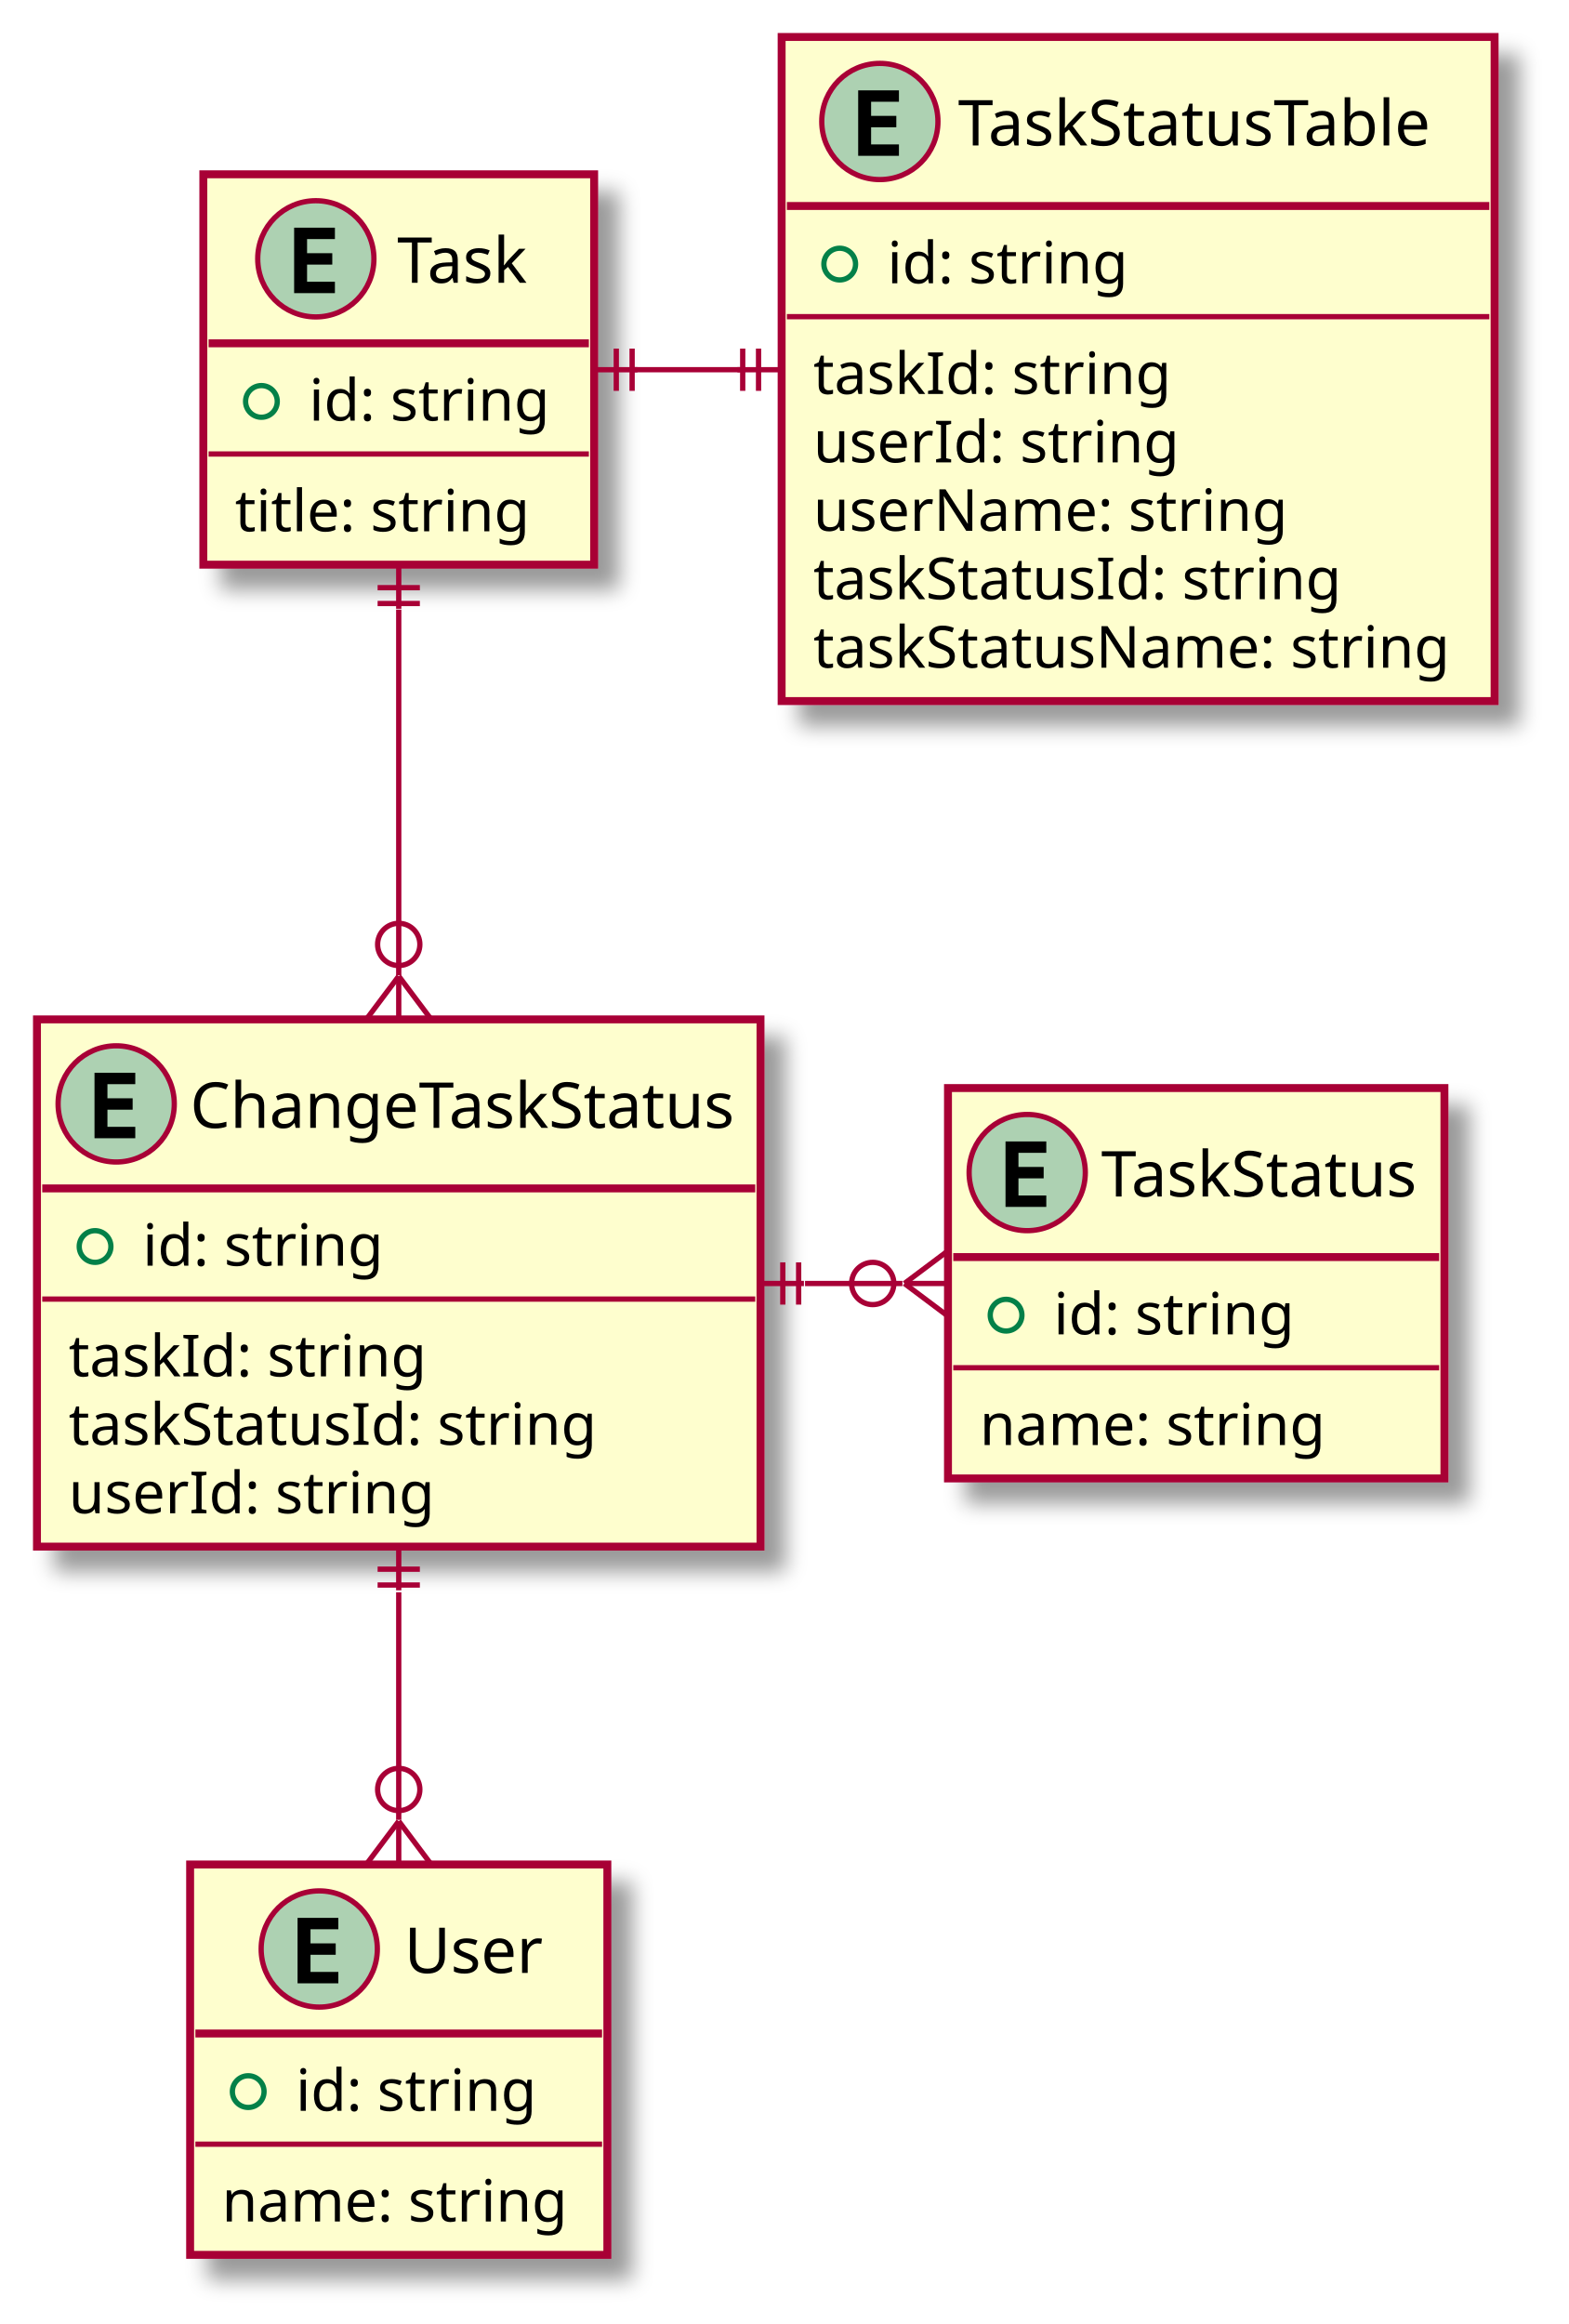
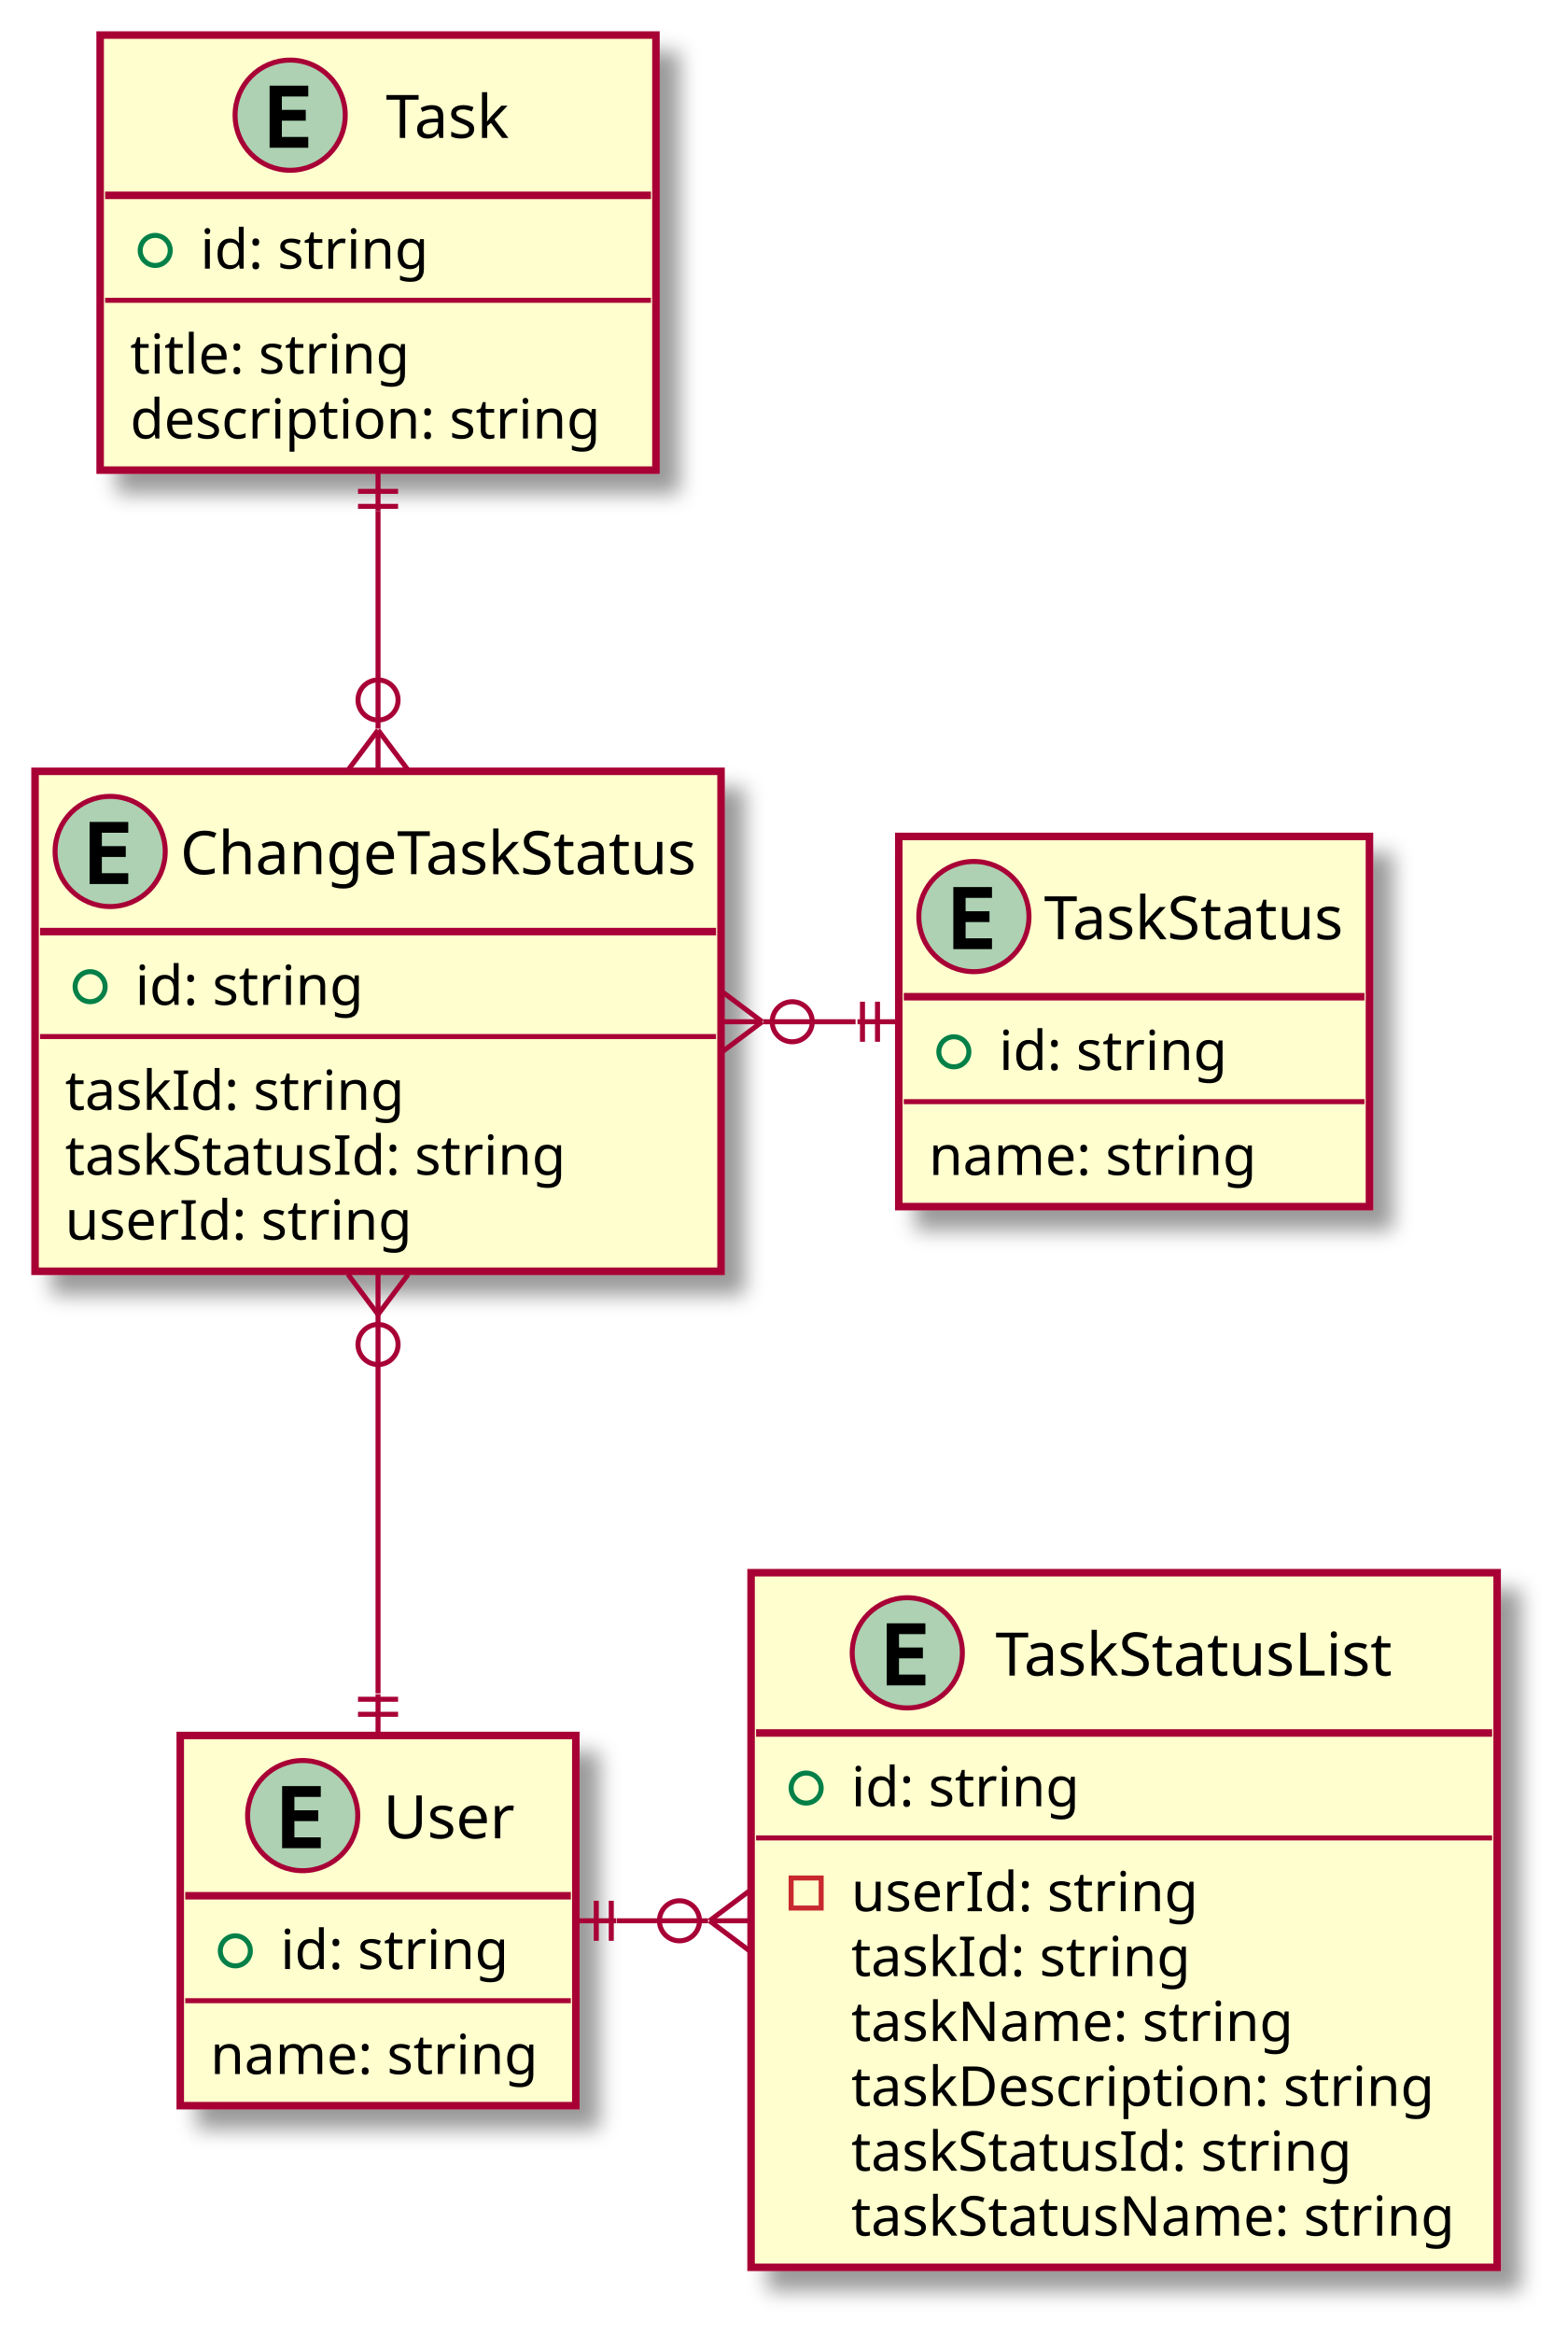
- <svg xmlns="http://www.w3.org/2000/svg" xlink="http://www.w3.org/1999/xlink" contentscripttype="application/ecmascript" contentstyletype="text/css" height="440px" preserveAspectRatio="none" style="width:297px;height:440px;background:#FFFFFF;" version="1.1" viewBox="0 0 297 440" width="297px" zoomAndPan="magnify">
+ <svg xmlns="http://www.w3.org/2000/svg" xlink="http://www.w3.org/1999/xlink" contentscripttype="application/ecmascript" contentstyletype="text/css" height="466px" preserveAspectRatio="none" style="width:313px;height:466px;background:#FFFFFF;" version="1.1" viewBox="0 0 313 466" width="313px" zoomAndPan="magnify">
  <defs>
-     <filter height="300%" id="fkxfnois19w35" width="300%" x="-1" y="-1">
+     <filter height="300%" id="f6rhumgghd6xi" width="300%" x="-1" y="-1">
      <feGaussianBlur result="blurOut" stdDeviation="2.0" />
      <feColorMatrix in="blurOut" result="blurOut2" type="matrix" values="0 0 0 0 0 0 0 0 0 0 0 0 0 0 0 0 0 0 .4 0" />
      <feOffset dx="4.0" dy="4.0" in="blurOut2" result="blurOut3" />
      <feBlend in="SourceGraphic" in2="blurOut3" mode="normal" />
    </filter>
  </defs>
  <g>
-     <rect codeline="1" fill="#FEFECE" filter="url(#fkxfnois19w35)" height="125.731" id="TaskStatusTable" style="stroke:#A80036;stroke-width:1.5;" width="135" x="148" y="7" />
-     <ellipse cx="166.6" cy="23" fill="#ADD1B2" rx="11" ry="11" style="stroke:#A80036;stroke-width:1.0;" />
-     <path d="M170.214,29.5 L162.494,29.5 L162.494,17.107 L170.214,17.107 L170.214,19.265 L164.943,19.265 L164.943,21.938 L169.716,21.938 L169.716,24.096 L164.943,24.096 L164.943,27.342 L170.214,27.342 Z " fill="#000000" />
-     <text fill="#000000" font-family="sans-serif" font-size="12" lengthAdjust="spacing" textLength="95" x="181.4" y="27.535">TaskStatusTable</text>
-     <line style="stroke:#A80036;stroke-width:1.5;" x1="149" x2="282" y1="39" y2="39" />
-     <ellipse cx="159" cy="50" rx="3" ry="3" style="stroke:#038048;stroke-width:1.0;fill:none;" />
-     <text fill="#000000" font-family="sans-serif" font-size="11" lengthAdjust="spacing" textLength="48" x="168" y="53.635">id: string</text>
-     <line style="stroke:#A80036;stroke-width:1.0;" x1="149" x2="282" y1="59.955" y2="59.955" />
-     <text fill="#000000" font-family="sans-serif" font-size="11" lengthAdjust="spacing" textLength="70" x="154" y="74.59">taskId: string</text>
-     <text fill="#000000" font-family="sans-serif" font-size="11" lengthAdjust="spacing" textLength="72" x="154" y="87.545">userId: string</text>
-     <text fill="#000000" font-family="sans-serif" font-size="11" lengthAdjust="spacing" textLength="92" x="154" y="100.5">userName: string</text>
-     <text fill="#000000" font-family="sans-serif" font-size="11" lengthAdjust="spacing" textLength="103" x="154" y="113.455">taskStatusId: string</text>
-     <text fill="#000000" font-family="sans-serif" font-size="11" lengthAdjust="spacing" textLength="123" x="154" y="126.41">taskStatusName: string</text>
-     <rect codeline="11" fill="#FEFECE" filter="url(#fkxfnois19w35)" height="73.91" id="Task" style="stroke:#A80036;stroke-width:1.5;" width="74" x="38.5" y="33" />
-     <ellipse cx="59.8" cy="49" fill="#ADD1B2" rx="11" ry="11" style="stroke:#A80036;stroke-width:1.0;" />
-     <path d="M63.414,55.5 L55.694,55.5 L55.694,43.107 L63.414,43.107 L63.414,45.265 L58.143,45.265 L58.143,47.938 L62.916,47.938 L62.916,50.096 L58.143,50.096 L58.143,53.342 L63.414,53.342 Z " fill="#000000" />
-     <text fill="#000000" font-family="sans-serif" font-size="12" lengthAdjust="spacing" textLength="28" x="75.2" y="53.535">Task</text>
-     <line style="stroke:#A80036;stroke-width:1.5;" x1="39.5" x2="111.5" y1="65" y2="65" />
-     <ellipse cx="49.5" cy="76" rx="3" ry="3" style="stroke:#038048;stroke-width:1.0;fill:none;" />
-     <text fill="#000000" font-family="sans-serif" font-size="11" lengthAdjust="spacing" textLength="48" x="58.5" y="79.635">id: string</text>
-     <line style="stroke:#A80036;stroke-width:1.0;" x1="39.5" x2="111.5" y1="85.955" y2="85.955" />
-     <text fill="#000000" font-family="sans-serif" font-size="11" lengthAdjust="spacing" textLength="58" x="44.5" y="100.59">title: string</text>
-     <rect codeline="19" fill="#FEFECE" filter="url(#fkxfnois19w35)" height="73.91" id="User" style="stroke:#A80036;stroke-width:1.5;" width="79" x="36" y="353" />
-     <ellipse cx="60.45" cy="369" fill="#ADD1B2" rx="11" ry="11" style="stroke:#A80036;stroke-width:1.0;" />
-     <path d="M64.064,375.5 L56.344,375.5 L56.344,363.107 L64.064,363.107 L64.064,365.265 L58.793,365.265 L58.793,367.938 L63.566,367.938 L63.566,370.096 L58.793,370.096 L58.793,373.342 L64.064,373.342 Z " fill="#000000" />
-     <text fill="#000000" font-family="sans-serif" font-size="12" lengthAdjust="spacing" textLength="26" x="76.55" y="373.535">User</text>
-     <line style="stroke:#A80036;stroke-width:1.5;" x1="37" x2="114" y1="385" y2="385" />
-     <ellipse cx="47" cy="396" rx="3" ry="3" style="stroke:#038048;stroke-width:1.0;fill:none;" />
-     <text fill="#000000" font-family="sans-serif" font-size="11" lengthAdjust="spacing" textLength="48" x="56" y="399.635">id: string</text>
-     <line style="stroke:#A80036;stroke-width:1.0;" x1="37" x2="114" y1="405.955" y2="405.955" />
-     <text fill="#000000" font-family="sans-serif" font-size="11" lengthAdjust="spacing" textLength="67" x="42" y="420.59">name: string</text>
-     <rect codeline="25" fill="#FEFECE" filter="url(#fkxfnois19w35)" height="73.91" id="TaskStatus" style="stroke:#A80036;stroke-width:1.5;" width="94" x="179.5" y="206" />
-     <ellipse cx="194.5" cy="222" fill="#ADD1B2" rx="11" ry="11" style="stroke:#A80036;stroke-width:1.0;" />
-     <path d="M198.114,228.5 L190.394,228.5 L190.394,216.107 L198.114,216.107 L198.114,218.265 L192.843,218.265 L192.843,220.938 L197.616,220.938 L197.616,223.096 L192.843,223.096 L192.843,226.342 L198.114,226.342 Z " fill="#000000" />
-     <text fill="#000000" font-family="sans-serif" font-size="12" lengthAdjust="spacing" textLength="62" x="208.5" y="226.535">TaskStatus</text>
-     <line style="stroke:#A80036;stroke-width:1.5;" x1="180.5" x2="272.5" y1="238" y2="238" />
-     <ellipse cx="190.5" cy="249" rx="3" ry="3" style="stroke:#038048;stroke-width:1.0;fill:none;" />
-     <text fill="#000000" font-family="sans-serif" font-size="11" lengthAdjust="spacing" textLength="48" x="199.5" y="252.635">id: string</text>
-     <line style="stroke:#A80036;stroke-width:1.0;" x1="180.5" x2="272.5" y1="258.955" y2="258.955" />
-     <text fill="#000000" font-family="sans-serif" font-size="11" lengthAdjust="spacing" textLength="67" x="185.5" y="273.59">name: string</text>
-     <rect codeline="31" fill="#FEFECE" filter="url(#fkxfnois19w35)" height="99.82" id="ChangeTaskStatus" style="stroke:#A80036;stroke-width:1.5;" width="137" x="7" y="193" />
-     <ellipse cx="22" cy="209" fill="#ADD1B2" rx="11" ry="11" style="stroke:#A80036;stroke-width:1.0;" />
-     <path d="M25.614,215.5 L17.895,215.5 L17.895,203.107 L25.614,203.107 L25.614,205.265 L20.343,205.265 L20.343,207.938 L25.116,207.938 L25.116,210.096 L20.343,210.096 L20.343,213.342 L25.614,213.342 Z " fill="#000000" />
-     <text fill="#000000" font-family="sans-serif" font-size="12" lengthAdjust="spacing" textLength="105" x="36" y="213.535">ChangeTaskStatus</text>
-     <line style="stroke:#A80036;stroke-width:1.5;" x1="8" x2="143" y1="225" y2="225" />
-     <ellipse cx="18" cy="236" rx="3" ry="3" style="stroke:#038048;stroke-width:1.0;fill:none;" />
-     <text fill="#000000" font-family="sans-serif" font-size="11" lengthAdjust="spacing" textLength="48" x="27" y="239.635">id: string</text>
-     <line style="stroke:#A80036;stroke-width:1.0;" x1="8" x2="143" y1="245.955" y2="245.955" />
-     <text fill="#000000" font-family="sans-serif" font-size="11" lengthAdjust="spacing" textLength="70" x="13" y="260.59">taskId: string</text>
-     <text fill="#000000" font-family="sans-serif" font-size="11" lengthAdjust="spacing" textLength="103" x="13" y="273.545">taskStatusId: string</text>
-     <text fill="#000000" font-family="sans-serif" font-size="11" lengthAdjust="spacing" textLength="72" x="13" y="286.5">userId: string</text>
-     <path codeline="17" d="M119.78,70 C126.6,70 133.42,70 140.23,70 " fill="none" id="Task-TaskStatusTable" style="stroke:#A80036;stroke-width:1.0;" />
-     <line style="stroke:#A80036;stroke-width:1.0;" x1="143.63" x2="143.63" y1="66" y2="74" />
-     <line style="stroke:#A80036;stroke-width:1.0;" x1="140.63" x2="140.63" y1="66" y2="74" />
-     <line style="stroke:#A80036;stroke-width:1.0;" x1="139.63" x2="147.63" y1="70" y2="70" />
-     <line style="stroke:#A80036;stroke-width:1.0;" x1="116.69" x2="116.69" y1="74" y2="66" />
-     <line style="stroke:#A80036;stroke-width:1.0;" x1="119.69" x2="119.69" y1="74" y2="66" />
-     <line style="stroke:#A80036;stroke-width:1.0;" x1="120.69" x2="112.69" y1="70" y2="70" />
-     <path codeline="39" d="M75.5,115.41 C75.5,136.54 75.5,162.06 75.5,184.64 " fill="none" id="Task-ChangeTaskStatus" style="stroke:#A80036;stroke-width:1.0;" />
-     <line style="stroke:#A80036;stroke-width:1.0;" x1="75.5" x2="81.5" y1="184.81" y2="192.81" />
-     <line style="stroke:#A80036;stroke-width:1.0;" x1="75.5" x2="69.5" y1="184.81" y2="192.81" />
-     <line style="stroke:#A80036;stroke-width:1.0;" x1="75.5" x2="75.5" y1="184.81" y2="192.81" />
-     <ellipse cx="75.5" cy="178.81" rx="4" ry="4" style="stroke:#A80036;stroke-width:1.0;fill:none;" />
-     <line style="stroke:#A80036;stroke-width:1.0;fill:none;" x1="71.5" x2="79.5" y1="111.26" y2="111.26" />
-     <line style="stroke:#A80036;stroke-width:1.0;fill:none;" x1="71.5" x2="79.5" y1="114.26" y2="114.26" />
-     <line style="stroke:#A80036;stroke-width:1.0;fill:none;" x1="75.5" x2="75.5" y1="115.26" y2="107.26" />
-     <path codeline="40" d="M75.5,301.47 C75.5,315.8 75.5,330.96 75.5,344.55 " fill="none" id="ChangeTaskStatus-User" style="stroke:#A80036;stroke-width:1.0;" />
-     <line style="stroke:#A80036;stroke-width:1.0;" x1="75.5" x2="81.5" y1="344.8" y2="352.8" />
-     <line style="stroke:#A80036;stroke-width:1.0;" x1="75.5" x2="69.5" y1="344.8" y2="352.8" />
-     <line style="stroke:#A80036;stroke-width:1.0;" x1="75.5" x2="75.5" y1="344.8" y2="352.8" />
-     <ellipse cx="75.5" cy="338.8" rx="4" ry="4" style="stroke:#A80036;stroke-width:1.0;fill:none;" />
-     <line style="stroke:#A80036;stroke-width:1.0;fill:none;" x1="71.5" x2="79.5" y1="297.09" y2="297.09" />
-     <line style="stroke:#A80036;stroke-width:1.0;fill:none;" x1="71.5" x2="79.5" y1="300.09" y2="300.09" />
-     <line style="stroke:#A80036;stroke-width:1.0;fill:none;" x1="75.5" x2="75.5" y1="301.09" y2="293.09" />
-     <path codeline="41" d="M152.43,243 C158.58,243 164.72,243 170.87,243 " fill="none" id="ChangeTaskStatus-TaskStatus" style="stroke:#A80036;stroke-width:1.0;" />
-     <line style="stroke:#A80036;stroke-width:1.0;" x1="171.25" x2="179.25" y1="243" y2="237" />
-     <line style="stroke:#A80036;stroke-width:1.0;" x1="171.25" x2="179.25" y1="243" y2="249" />
-     <line style="stroke:#A80036;stroke-width:1.0;" x1="171.25" x2="179.25" y1="243" y2="243" />
-     <ellipse cx="165.25" cy="243" rx="4" ry="4" style="stroke:#A80036;stroke-width:1.0;fill:none;" />
-     <line style="stroke:#A80036;stroke-width:1.0;fill:none;" x1="148.22" x2="148.22" y1="247" y2="239" />
-     <line style="stroke:#A80036;stroke-width:1.0;fill:none;" x1="151.22" x2="151.22" y1="247" y2="239" />
-     <line style="stroke:#A80036;stroke-width:1.0;fill:none;" x1="152.22" x2="144.22" y1="243" y2="243" />
+     <rect codeline="1" fill="#FEFECE" filter="url(#f6rhumgghd6xi)" height="86.865" id="Task" style="stroke:#A80036;stroke-width:1.5;" width="111" x="20" y="7" />
+     <ellipse cx="57.95" cy="23" fill="#ADD1B2" rx="11" ry="11" style="stroke:#A80036;stroke-width:1.0;" />
+     <path d="M61.564,29.5 L53.844,29.5 L53.844,17.107 L61.564,17.107 L61.564,19.265 L56.293,19.265 L56.293,21.938 L61.066,21.938 L61.066,24.096 L56.293,24.096 L56.293,27.342 L61.564,27.342 Z " fill="#000000" />
+     <text fill="#000000" font-family="sans-serif" font-size="12" lengthAdjust="spacing" textLength="28" x="77.05" y="27.535">Task</text>
+     <line style="stroke:#A80036;stroke-width:1.5;" x1="21" x2="130" y1="39" y2="39" />
+     <ellipse cx="31" cy="50" rx="3" ry="3" style="stroke:#038048;stroke-width:1.0;fill:none;" />
+     <text fill="#000000" font-family="sans-serif" font-size="11" lengthAdjust="spacing" textLength="48" x="40" y="53.635">id: string</text>
+     <line style="stroke:#A80036;stroke-width:1.0;" x1="21" x2="130" y1="59.955" y2="59.955" />
+     <text fill="#000000" font-family="sans-serif" font-size="11" lengthAdjust="spacing" textLength="58" x="26" y="74.59">title: string</text>
+     <text fill="#000000" font-family="sans-serif" font-size="11" lengthAdjust="spacing" textLength="99" x="26" y="87.545">description: string</text>
+     <rect codeline="7" fill="#FEFECE" filter="url(#f6rhumgghd6xi)" height="73.91" id="User" style="stroke:#A80036;stroke-width:1.5;" width="79" x="36" y="346.5" />
+     <ellipse cx="60.45" cy="362.5" fill="#ADD1B2" rx="11" ry="11" style="stroke:#A80036;stroke-width:1.0;" />
+     <path d="M64.064,369 L56.344,369 L56.344,356.607 L64.064,356.607 L64.064,358.765 L58.793,358.765 L58.793,361.438 L63.566,361.438 L63.566,363.596 L58.793,363.596 L58.793,366.842 L64.064,366.842 Z " fill="#000000" />
+     <text fill="#000000" font-family="sans-serif" font-size="12" lengthAdjust="spacing" textLength="26" x="76.55" y="367.035">User</text>
+     <line style="stroke:#A80036;stroke-width:1.5;" x1="37" x2="114" y1="378.5" y2="378.5" />
+     <ellipse cx="47" cy="389.5" rx="3" ry="3" style="stroke:#038048;stroke-width:1.0;fill:none;" />
+     <text fill="#000000" font-family="sans-serif" font-size="11" lengthAdjust="spacing" textLength="48" x="56" y="393.135">id: string</text>
+     <line style="stroke:#A80036;stroke-width:1.0;" x1="37" x2="114" y1="399.455" y2="399.455" />
+     <text fill="#000000" font-family="sans-serif" font-size="11" lengthAdjust="spacing" textLength="67" x="42" y="414.09">name: string</text>
+     <rect codeline="13" fill="#FEFECE" filter="url(#f6rhumgghd6xi)" height="138.685" id="TaskStatusList" style="stroke:#A80036;stroke-width:1.5;" width="149" x="150" y="314" />
+     <ellipse cx="181.2" cy="330" fill="#ADD1B2" rx="11" ry="11" style="stroke:#A80036;stroke-width:1.0;" />
+     <path d="M184.814,336.5 L177.095,336.5 L177.095,324.107 L184.814,324.107 L184.814,326.265 L179.543,326.265 L179.543,328.938 L184.316,328.938 L184.316,331.096 L179.543,331.096 L179.543,334.342 L184.814,334.342 Z " fill="#000000" />
+     <text fill="#000000" font-family="sans-serif" font-size="12" lengthAdjust="spacing" textLength="81" x="198.8" y="334.535">TaskStatusList</text>
+     <line style="stroke:#A80036;stroke-width:1.5;" x1="151" x2="298" y1="346" y2="346" />
+     <ellipse cx="161" cy="357" rx="3" ry="3" style="stroke:#038048;stroke-width:1.0;fill:none;" />
+     <text fill="#000000" font-family="sans-serif" font-size="11" lengthAdjust="spacing" textLength="48" x="170" y="360.635">id: string</text>
+     <line style="stroke:#A80036;stroke-width:1.0;" x1="151" x2="298" y1="366.955" y2="366.955" />
+     <rect fill="none" height="6" style="stroke:#C82930;stroke-width:1.0;" width="6" x="158" y="374.955" />
+     <text fill="#000000" font-family="sans-serif" font-size="11" lengthAdjust="spacing" textLength="72" x="170" y="381.59">userId: string</text>
+     <text fill="#000000" font-family="sans-serif" font-size="11" lengthAdjust="spacing" textLength="70" x="170" y="394.545">taskId: string</text>
+     <text fill="#000000" font-family="sans-serif" font-size="11" lengthAdjust="spacing" textLength="90" x="170" y="407.5">taskName: string</text>
+     <text fill="#000000" font-family="sans-serif" font-size="11" lengthAdjust="spacing" textLength="122" x="170" y="420.455">taskDescription: string</text>
+     <text fill="#000000" font-family="sans-serif" font-size="11" lengthAdjust="spacing" textLength="103" x="170" y="433.41">taskStatusId: string</text>
+     <text fill="#000000" font-family="sans-serif" font-size="11" lengthAdjust="spacing" textLength="123" x="170" y="446.365">taskStatusName: string</text>
+     <rect codeline="26" fill="#FEFECE" filter="url(#f6rhumgghd6xi)" height="73.91" id="TaskStatus" style="stroke:#A80036;stroke-width:1.5;" width="94" x="179.5" y="167" />
+     <ellipse cx="194.5" cy="183" fill="#ADD1B2" rx="11" ry="11" style="stroke:#A80036;stroke-width:1.0;" />
+     <path d="M198.114,189.5 L190.394,189.5 L190.394,177.107 L198.114,177.107 L198.114,179.265 L192.843,179.265 L192.843,181.938 L197.616,181.938 L197.616,184.096 L192.843,184.096 L192.843,187.342 L198.114,187.342 Z " fill="#000000" />
+     <text fill="#000000" font-family="sans-serif" font-size="12" lengthAdjust="spacing" textLength="62" x="208.5" y="187.535">TaskStatus</text>
+     <line style="stroke:#A80036;stroke-width:1.5;" x1="180.5" x2="272.5" y1="199" y2="199" />
+     <ellipse cx="190.5" cy="210" rx="3" ry="3" style="stroke:#038048;stroke-width:1.0;fill:none;" />
+     <text fill="#000000" font-family="sans-serif" font-size="11" lengthAdjust="spacing" textLength="48" x="199.5" y="213.635">id: string</text>
+     <line style="stroke:#A80036;stroke-width:1.0;" x1="180.5" x2="272.5" y1="219.955" y2="219.955" />
+     <text fill="#000000" font-family="sans-serif" font-size="11" lengthAdjust="spacing" textLength="67" x="185.5" y="234.59">name: string</text>
+     <rect codeline="32" fill="#FEFECE" filter="url(#f6rhumgghd6xi)" height="99.82" id="ChangeTaskStatus" style="stroke:#A80036;stroke-width:1.5;" width="137" x="7" y="154" />
+     <ellipse cx="22" cy="170" fill="#ADD1B2" rx="11" ry="11" style="stroke:#A80036;stroke-width:1.0;" />
+     <path d="M25.614,176.5 L17.895,176.5 L17.895,164.107 L25.614,164.107 L25.614,166.265 L20.343,166.265 L20.343,168.938 L25.116,168.938 L25.116,171.096 L20.343,171.096 L20.343,174.342 L25.614,174.342 Z " fill="#000000" />
+     <text fill="#000000" font-family="sans-serif" font-size="12" lengthAdjust="spacing" textLength="105" x="36" y="174.535">ChangeTaskStatus</text>
+     <line style="stroke:#A80036;stroke-width:1.5;" x1="8" x2="143" y1="186" y2="186" />
+     <ellipse cx="18" cy="197" rx="3" ry="3" style="stroke:#038048;stroke-width:1.0;fill:none;" />
+     <text fill="#000000" font-family="sans-serif" font-size="11" lengthAdjust="spacing" textLength="48" x="27" y="200.635">id: string</text>
+     <line style="stroke:#A80036;stroke-width:1.0;" x1="8" x2="143" y1="206.955" y2="206.955" />
+     <text fill="#000000" font-family="sans-serif" font-size="11" lengthAdjust="spacing" textLength="70" x="13" y="221.59">taskId: string</text>
+     <text fill="#000000" font-family="sans-serif" font-size="11" lengthAdjust="spacing" textLength="103" x="13" y="234.545">taskStatusId: string</text>
+     <text fill="#000000" font-family="sans-serif" font-size="11" lengthAdjust="spacing" textLength="72" x="13" y="247.5">userId: string</text>
+     <path codeline="24" d="M123.19,383.5 C129.27,383.5 135.34,383.5 141.42,383.5 " fill="none" id="User-TaskStatusList" style="stroke:#A80036;stroke-width:1.0;" />
+     <line style="stroke:#A80036;stroke-width:1.0;" x1="141.7" x2="149.7" y1="383.5" y2="377.5" />
+     <line style="stroke:#A80036;stroke-width:1.0;" x1="141.7" x2="149.7" y1="383.5" y2="389.5" />
+     <line style="stroke:#A80036;stroke-width:1.0;" x1="141.7" x2="149.7" y1="383.5" y2="383.5" />
+     <ellipse cx="135.7" cy="383.5" rx="4" ry="4" style="stroke:#A80036;stroke-width:1.0;fill:none;" />
+     <line style="stroke:#A80036;stroke-width:1.0;fill:none;" x1="119.08" x2="119.08" y1="387.5" y2="379.5" />
+     <line style="stroke:#A80036;stroke-width:1.0;fill:none;" x1="122.08" x2="122.08" y1="387.5" y2="379.5" />
+     <line style="stroke:#A80036;stroke-width:1.0;fill:none;" x1="123.08" x2="115.08" y1="383.5" y2="383.5" />
+     <path codeline="40" d="M75.5,102.11 C75.5,116.02 75.5,131.21 75.5,145.48 " fill="none" id="Task-ChangeTaskStatus" style="stroke:#A80036;stroke-width:1.0;" />
+     <line style="stroke:#A80036;stroke-width:1.0;" x1="75.5" x2="81.5" y1="145.76" y2="153.76" />
+     <line style="stroke:#A80036;stroke-width:1.0;" x1="75.5" x2="69.5" y1="145.76" y2="153.76" />
+     <line style="stroke:#A80036;stroke-width:1.0;" x1="75.5" x2="75.5" y1="145.76" y2="153.76" />
+     <ellipse cx="75.5" cy="139.76" rx="4" ry="4" style="stroke:#A80036;stroke-width:1.0;fill:none;" />
+     <line style="stroke:#A80036;stroke-width:1.0;fill:none;" x1="71.5" x2="79.5" y1="98.1" y2="98.1" />
+     <line style="stroke:#A80036;stroke-width:1.0;fill:none;" x1="71.5" x2="79.5" y1="101.1" y2="101.1" />
+     <line style="stroke:#A80036;stroke-width:1.0;fill:none;" x1="75.5" x2="75.5" y1="102.1" y2="94.1" />
+     <path codeline="41" d="M75.5,262.46 C75.5,286.99 75.5,315.19 75.5,338.09 " fill="none" id="ChangeTaskStatus-User" style="stroke:#A80036;stroke-width:1.0;" />
+     <line style="stroke:#A80036;stroke-width:1.0;" x1="79.5" x2="71.5" y1="342.27" y2="342.27" />
+     <line style="stroke:#A80036;stroke-width:1.0;" x1="79.5" x2="71.5" y1="339.27" y2="339.27" />
+     <line style="stroke:#A80036;stroke-width:1.0;" x1="75.5" x2="75.5" y1="338.27" y2="346.27" />
+     <line style="stroke:#A80036;stroke-width:1.0;" x1="75.5" x2="69.5" y1="262.44" y2="254.44" />
+     <line style="stroke:#A80036;stroke-width:1.0;" x1="75.5" x2="81.5" y1="262.44" y2="254.44" />
+     <line style="stroke:#A80036;stroke-width:1.0;" x1="75.5" x2="75.5" y1="262.44" y2="254.44" />
+     <ellipse cx="75.5" cy="268.44" rx="4" ry="4" style="stroke:#A80036;stroke-width:1.0;fill:none;" />
+     <path codeline="42" d="M152.43,204 C158.58,204 164.72,204 170.87,204 " fill="none" id="ChangeTaskStatus-TaskStatus" style="stroke:#A80036;stroke-width:1.0;" />
+     <line style="stroke:#A80036;stroke-width:1.0;" x1="175.25" x2="175.25" y1="200" y2="208" />
+     <line style="stroke:#A80036;stroke-width:1.0;" x1="172.25" x2="172.25" y1="200" y2="208" />
+     <line style="stroke:#A80036;stroke-width:1.0;" x1="171.25" x2="179.25" y1="204" y2="204" />
+     <line style="stroke:#A80036;stroke-width:1.0;" x1="152.22" x2="144.22" y1="204" y2="210" />
+     <line style="stroke:#A80036;stroke-width:1.0;" x1="152.22" x2="144.22" y1="204" y2="198" />
+     <line style="stroke:#A80036;stroke-width:1.0;" x1="152.22" x2="144.22" y1="204" y2="204" />
+     <ellipse cx="158.22" cy="204" rx="4" ry="4" style="stroke:#A80036;stroke-width:1.0;fill:none;" />
  </g>
</svg>
